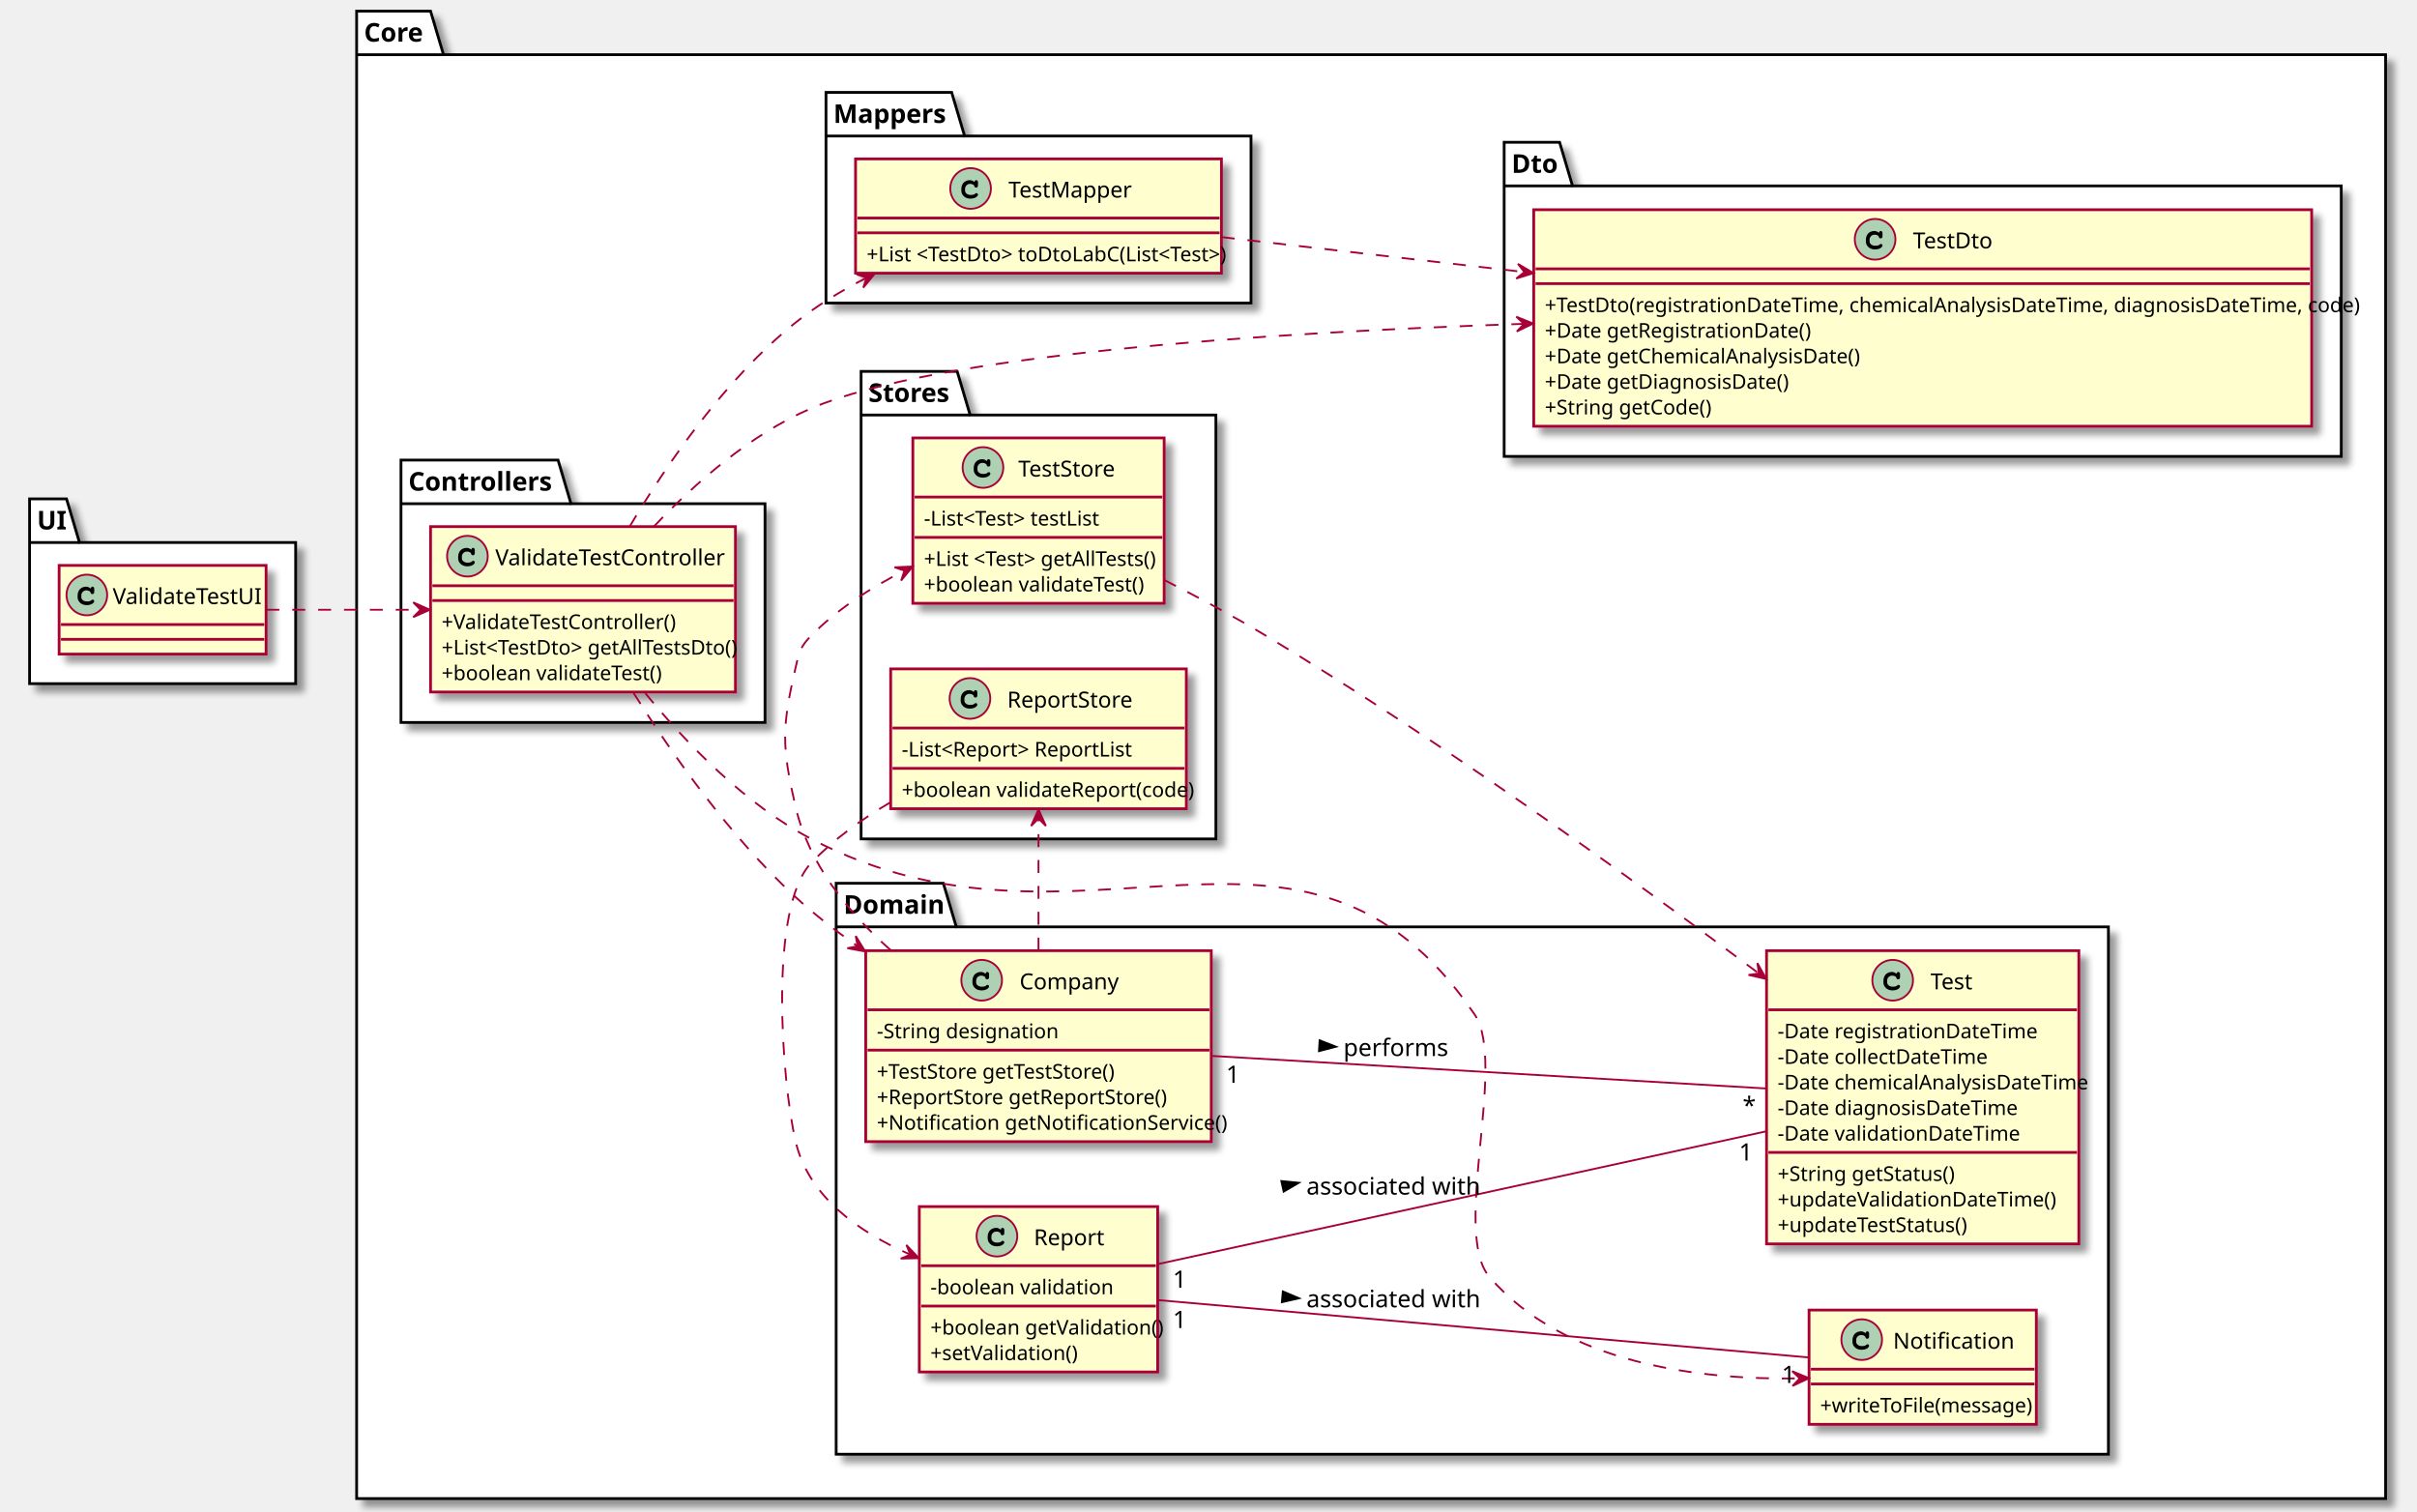
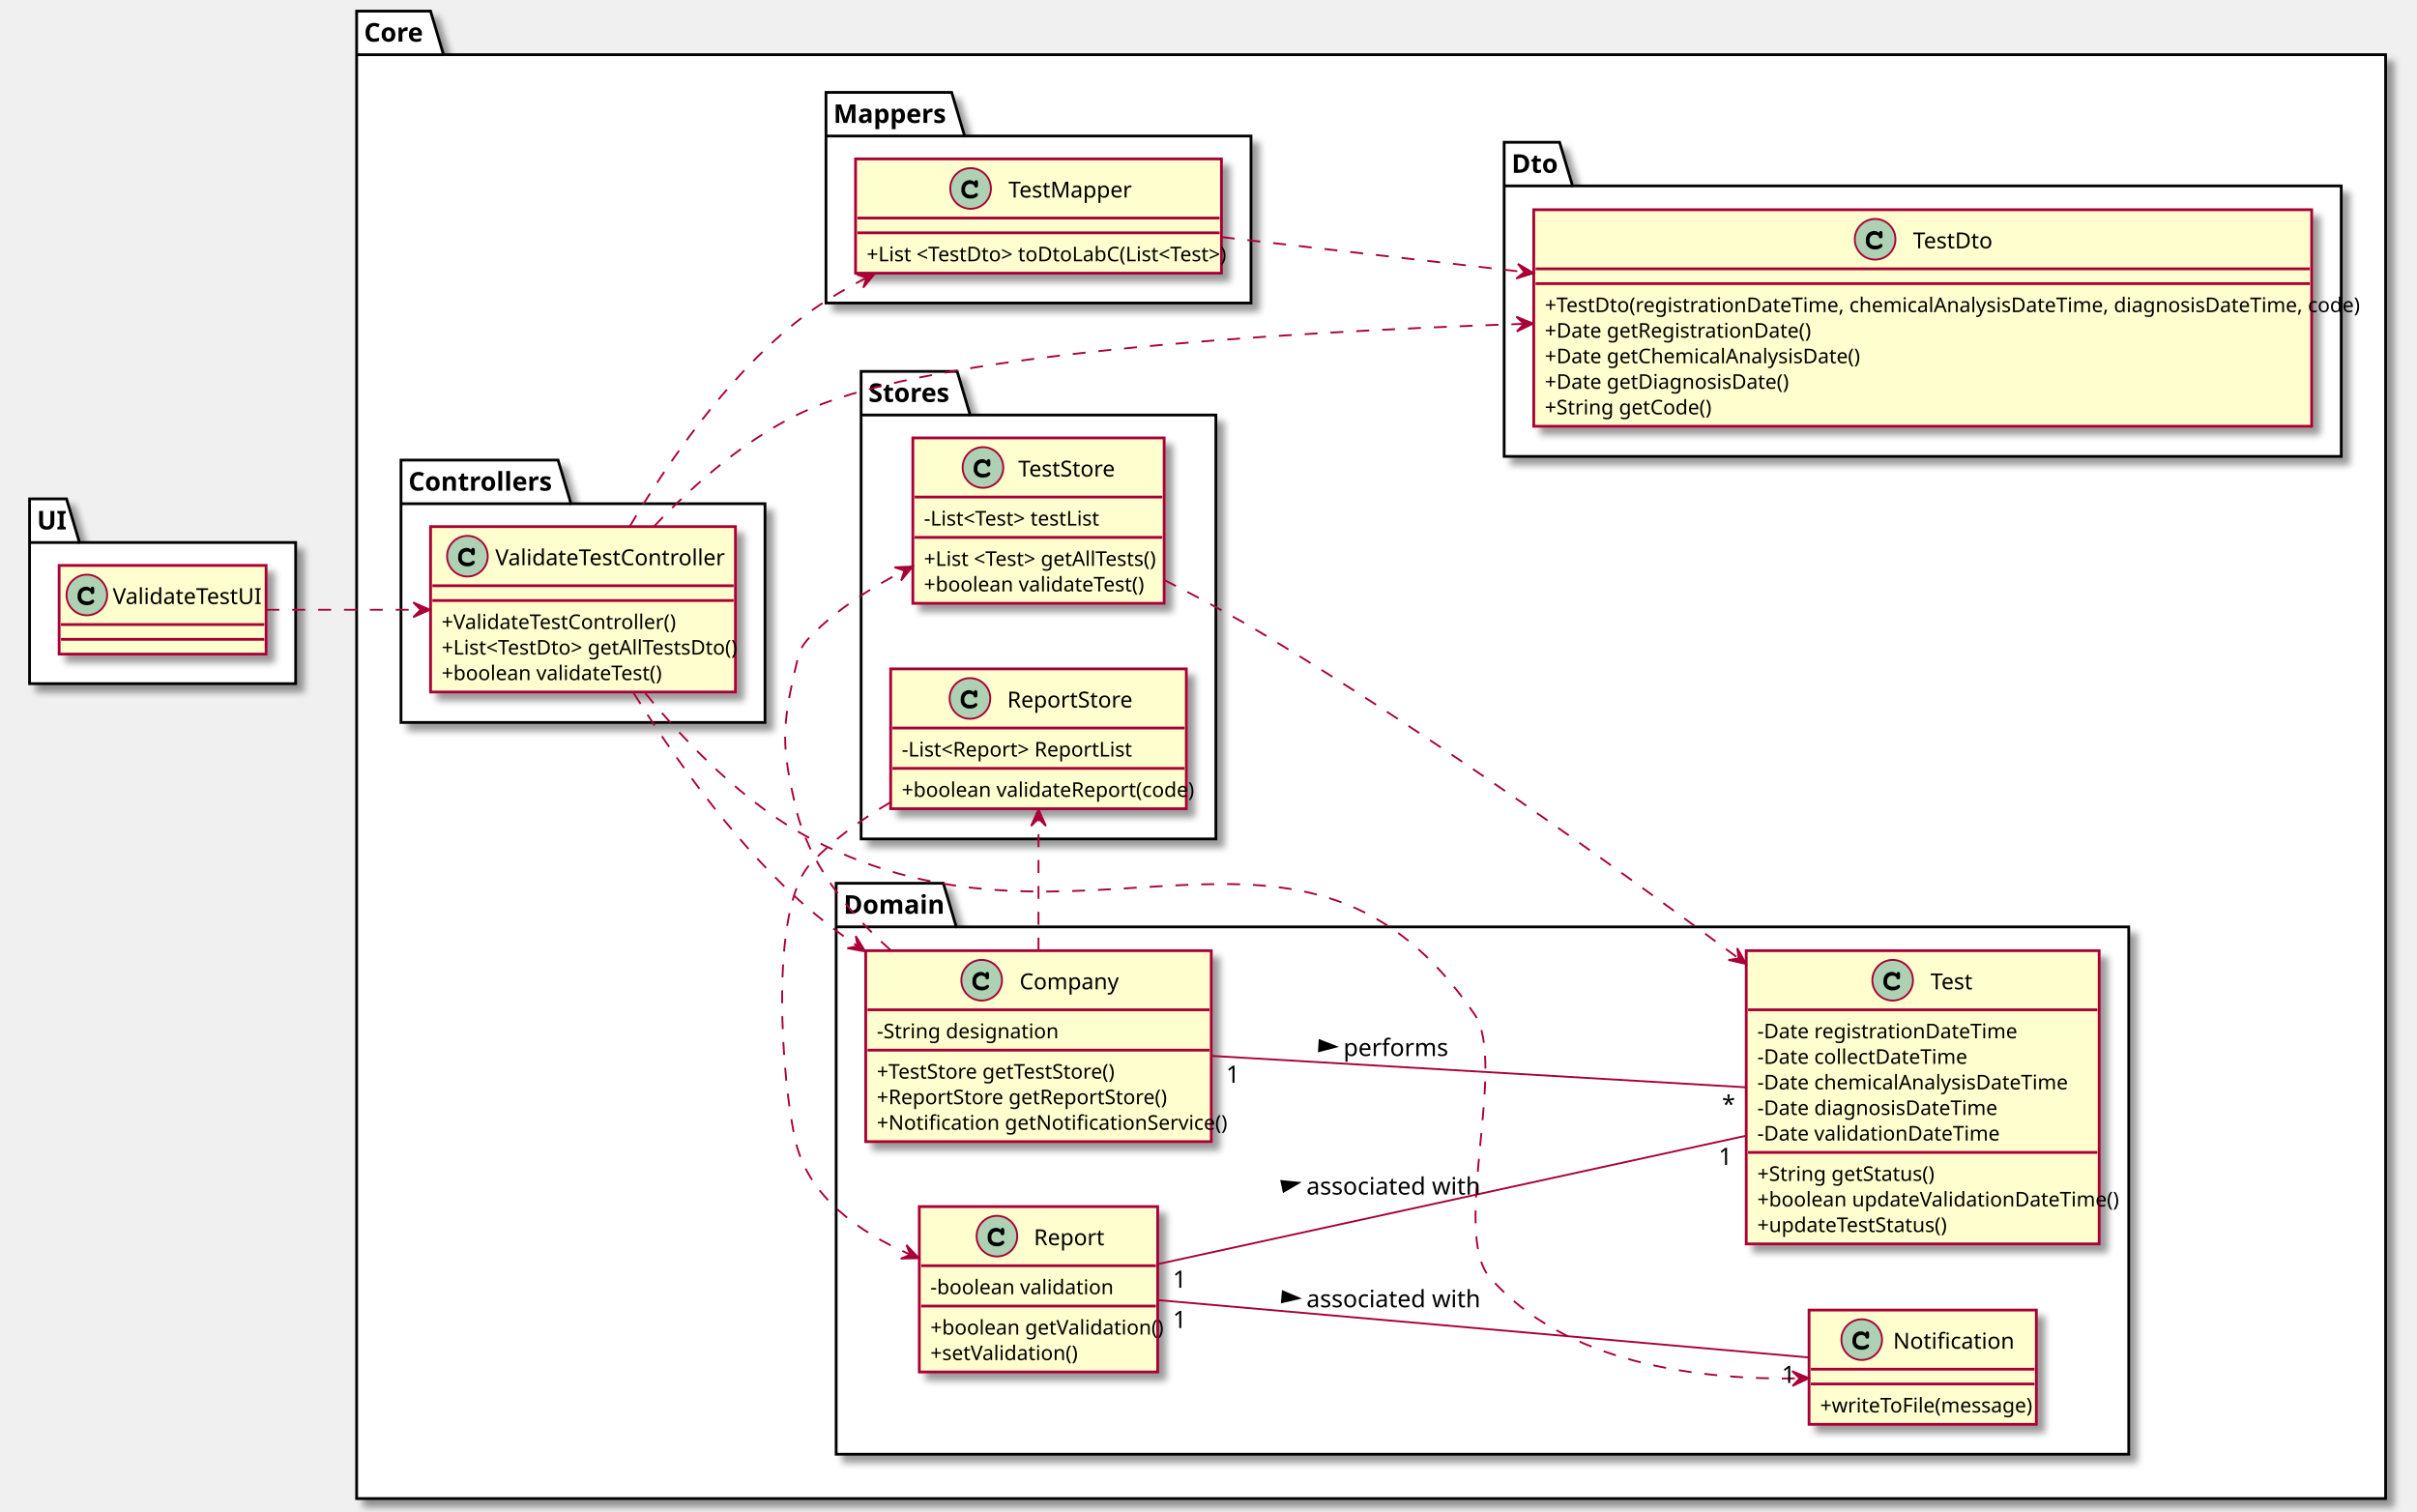
<svg xmlns="http://www.w3.org/2000/svg" contentScriptType="application/ecmascript" contentStyleType="text/css" height="818px" preserveAspectRatio="none" style="width:1308px;height:818px;" version="1.1" viewBox="0 0 1308 818" width="1308px" zoomAndPan="magnify">
  <defs>
-     <filter height="300%" id="fd9jse1d8rj74" width="300%" x="-1" y="-1">
+     <filter height="300%" id="fmu0t7fzvv2mw" width="300%" x="-1" y="-1">
      <feGaussianBlur result="blurOut" stdDeviation="2.0" />
      <feColorMatrix in="blurOut" result="blurOut2" type="matrix" values="0 0 0 0 0 0 0 0 0 0 0 0 0 0 0 0 0 0 .4 0" />
      <feOffset dx="4.0" dy="4.0" in="blurOut2" result="blurOut3" />
      <feBlend in="SourceGraphic" in2="blurOut3" mode="normal" />
    </filter>
  </defs>
  <g>
-     <polygon fill="#FFFFFF" filter="url(#fd9jse1d8rj74)" points="193,6,233,6,240,29.609,1291,29.609,1291,811,193,811,193,6" style="stroke:#000000;stroke-width:1.5;" />
+     <polygon fill="#FFFFFF" filter="url(#fmu0t7fzvv2mw)" points="193,6,233,6,240,29.609,1291,29.609,1291,811,193,811,193,6" style="stroke:#000000;stroke-width:1.5;" />
    <line style="stroke:#000000;stroke-width:1.5;" x1="193" x2="240" y1="29.609" y2="29.609" />
    <text fill="#000000" font-family="sans-serif" font-size="14" font-weight="bold" lengthAdjust="spacing" textLength="34" x="197" y="22.533">Core</text>
-     <polygon fill="#FFFFFF" filter="url(#fd9jse1d8rj74)" points="452.5,478,510.5,478,517.5,501.609,1141,501.609,1141,787,452.5,787,452.5,478" style="stroke:#000000;stroke-width:1.5;" />
+     <polygon fill="#FFFFFF" filter="url(#fmu0t7fzvv2mw)" points="452.5,478,510.5,478,517.5,501.609,1152,501.609,1152,787,452.5,787,452.5,478" style="stroke:#000000;stroke-width:1.5;" />
    <line style="stroke:#000000;stroke-width:1.5;" x1="452.5" x2="517.5" y1="501.609" y2="501.609" />
    <text fill="#000000" font-family="sans-serif" font-size="14" font-weight="bold" lengthAdjust="spacing" textLength="52" x="456.5" y="494.533">Domain</text>
-     <polygon fill="#FFFFFF" filter="url(#fd9jse1d8rj74)" points="466,201,518,201,525,224.609,658,224.609,658,454,466,454,466,201" style="stroke:#000000;stroke-width:1.5;" />
+     <polygon fill="#FFFFFF" filter="url(#fmu0t7fzvv2mw)" points="466,201,518,201,525,224.609,658,224.609,658,454,466,454,466,201" style="stroke:#000000;stroke-width:1.5;" />
    <line style="stroke:#000000;stroke-width:1.5;" x1="466" x2="525" y1="224.609" y2="224.609" />
    <text fill="#000000" font-family="sans-serif" font-size="14" font-weight="bold" lengthAdjust="spacing" textLength="46" x="470" y="217.533">Stores</text>
-     <polygon fill="#FFFFFF" filter="url(#fd9jse1d8rj74)" points="217,249,302,249,309,272.609,414,272.609,414,391,217,391,217,249" style="stroke:#000000;stroke-width:1.5;" />
+     <polygon fill="#FFFFFF" filter="url(#fmu0t7fzvv2mw)" points="217,249,302,249,309,272.609,414,272.609,414,391,217,391,217,249" style="stroke:#000000;stroke-width:1.5;" />
    <line style="stroke:#000000;stroke-width:1.5;" x1="217" x2="309" y1="272.609" y2="272.609" />
    <text fill="#000000" font-family="sans-serif" font-size="14" font-weight="bold" lengthAdjust="spacing" textLength="79" x="221" y="265.533">Controllers</text>
-     <polygon fill="#FFFFFF" filter="url(#fd9jse1d8rj74)" points="447,50,515,50,522,73.609,677,73.609,677,164,447,164,447,50" style="stroke:#000000;stroke-width:1.5;" />
+     <polygon fill="#FFFFFF" filter="url(#fmu0t7fzvv2mw)" points="447,50,515,50,522,73.609,677,73.609,677,164,447,164,447,50" style="stroke:#000000;stroke-width:1.5;" />
    <line style="stroke:#000000;stroke-width:1.5;" x1="447" x2="522" y1="73.609" y2="73.609" />
    <text fill="#000000" font-family="sans-serif" font-size="14" font-weight="bold" lengthAdjust="spacing" textLength="62" x="451" y="66.533">Mappers</text>
-     <polygon fill="#FFFFFF" filter="url(#fd9jse1d8rj74)" points="814,77,844,77,851,100.609,1267,100.609,1267,247,814,247,814,77" style="stroke:#000000;stroke-width:1.5;" />
+     <polygon fill="#FFFFFF" filter="url(#fmu0t7fzvv2mw)" points="814,77,844,77,851,100.609,1267,100.609,1267,247,814,247,814,77" style="stroke:#000000;stroke-width:1.5;" />
    <line style="stroke:#000000;stroke-width:1.5;" x1="814" x2="851" y1="100.609" y2="100.609" />
    <text fill="#000000" font-family="sans-serif" font-size="14" font-weight="bold" lengthAdjust="spacing" textLength="24" x="818" y="93.533">Dto</text>
-     <polygon fill="#FFFFFF" filter="url(#fd9jse1d8rj74)" points="16,270,36,270,43,293.609,160,293.609,160,370,16,370,16,270" style="stroke:#000000;stroke-width:1.5;" />
+     <polygon fill="#FFFFFF" filter="url(#fmu0t7fzvv2mw)" points="16,270,36,270,43,293.609,160,293.609,160,370,16,370,16,270" style="stroke:#000000;stroke-width:1.5;" />
    <line style="stroke:#000000;stroke-width:1.5;" x1="16" x2="43" y1="293.609" y2="293.609" />
    <text fill="#000000" font-family="sans-serif" font-size="14" font-weight="bold" lengthAdjust="spacing" textLength="14" x="20" y="286.533">UI</text>
-     <rect codeLine="7" fill="#FEFECE" filter="url(#fd9jse1d8rj74)" height="103.344" id="C" style="stroke:#A80036;stroke-width:1.5;" width="187" x="468.5" y="514.5" />
+     <rect codeLine="7" fill="#FEFECE" filter="url(#fmu0t7fzvv2mw)" height="103.344" id="C" style="stroke:#A80036;stroke-width:1.5;" width="187" x="468.5" y="514.5" />
    <ellipse cx="531.25" cy="530.5" fill="#ADD1B2" rx="11" ry="11" style="stroke:#A80036;stroke-width:1.0;" />
    <path d="M533.25,527 Q533.453,526.5 533.688,526.25 Q533.922,526 534.188,526 Q534.656,526 534.953,526.281 Q535.25,526.562 535.25,527.219 L535.25,528.781 Q535.25,529.438 534.969,529.719 Q534.688,530 534.25,530 Q533.859,530 533.609,529.828 Q533.359,529.656 533.25,529.203 Q533.203,528.891 533.031,528.719 Q532.719,528.391 532.156,528.203 Q531.594,528 531.031,528 Q530.328,528 529.734,528.281 Q529.156,528.562 528.703,529.188 Q528.25,529.812 528.25,530.672 L528.25,531.594 Q528.25,532.625 529.094,533.312 Q529.938,534 531.438,534 Q532.328,534 532.953,533.797 Q533.312,533.688 533.719,533.328 Q533.984,533.125 534.125,533.062 Q534.266,533 534.438,533 Q534.766,533 535,533.266 Q535.25,533.516 535.25,533.875 Q535.25,534.219 534.906,534.625 Q534.406,535.219 533.609,535.547 Q532.562,536 531.281,536 Q529.781,536 528.578,535.406 Q527.609,534.938 526.922,533.922 Q526.25,532.906 526.25,531.703 L526.25,530.609 Q526.25,529.359 526.844,528.266 Q527.453,527.172 528.5,526.594 Q529.562,526 530.75,526 Q531.469,526 532.094,526.25 Q532.719,526.5 533.25,527 Z " fill="#000000" />
    <text fill="#000000" font-family="sans-serif" font-size="12" lengthAdjust="spacing" textLength="53" x="551.75" y="535.41">Company</text>
    <line style="stroke:#A80036;stroke-width:1.5;" x1="469.5" x2="654.5" y1="546.5" y2="546.5" />
    <text fill="#000000" font-family="sans-serif" font-size="11" lengthAdjust="spacing" textLength="90" x="474.5" y="561.919">-String designation</text>
    <line style="stroke:#A80036;stroke-width:1.5;" x1="469.5" x2="654.5" y1="568.336" y2="568.336" />
    <text fill="#000000" font-family="sans-serif" font-size="11" lengthAdjust="spacing" textLength="126" x="474.5" y="583.755">+TestStore getTestStore()</text>
    <text fill="#000000" font-family="sans-serif" font-size="11" lengthAdjust="spacing" textLength="148" x="474.5" y="597.591">+ReportStore getReportStore()</text>
    <text fill="#000000" font-family="sans-serif" font-size="11" lengthAdjust="spacing" textLength="175" x="474.5" y="611.427">+Notification getNotificationService()</text>
-     <rect codeLine="14" fill="#FEFECE" filter="url(#fd9jse1d8rj74)" height="158.688" id="T" style="stroke:#A80036;stroke-width:1.5;" width="169" x="956" y="514.5" />
+     <rect codeLine="14" fill="#FEFECE" filter="url(#fmu0t7fzvv2mw)" height="158.688" id="T" style="stroke:#A80036;stroke-width:1.5;" width="191" x="945" y="514.5" />
    <ellipse cx="1024.25" cy="530.5" fill="#ADD1B2" rx="11" ry="11" style="stroke:#A80036;stroke-width:1.0;" />
    <path d="M1026.25,527 Q1026.453,526.5 1026.688,526.25 Q1026.922,526 1027.188,526 Q1027.656,526 1027.953,526.281 Q1028.25,526.562 1028.25,527.219 L1028.25,528.781 Q1028.25,529.438 1027.969,529.719 Q1027.688,530 1027.25,530 Q1026.859,530 1026.609,529.828 Q1026.359,529.656 1026.25,529.203 Q1026.203,528.891 1026.031,528.719 Q1025.719,528.391 1025.156,528.203 Q1024.594,528 1024.031,528 Q1023.328,528 1022.734,528.281 Q1022.156,528.562 1021.703,529.188 Q1021.25,529.812 1021.25,530.672 L1021.25,531.594 Q1021.25,532.625 1022.094,533.312 Q1022.938,534 1024.438,534 Q1025.328,534 1025.953,533.797 Q1026.312,533.688 1026.719,533.328 Q1026.984,533.125 1027.125,533.062 Q1027.266,533 1027.438,533 Q1027.766,533 1028,533.266 Q1028.25,533.516 1028.25,533.875 Q1028.25,534.219 1027.906,534.625 Q1027.406,535.219 1026.609,535.547 Q1025.562,536 1024.281,536 Q1022.781,536 1021.578,535.406 Q1020.609,534.938 1019.922,533.922 Q1019.25,532.906 1019.25,531.703 L1019.25,530.609 Q1019.25,529.359 1019.844,528.266 Q1020.453,527.172 1021.5,526.594 Q1022.562,526 1023.75,526 Q1024.469,526 1025.094,526.25 Q1025.719,526.5 1026.25,527 Z " fill="#000000" />
    <text fill="#000000" font-family="sans-serif" font-size="12" lengthAdjust="spacing" textLength="24" x="1044.75" y="535.41">Test</text>
-     <line style="stroke:#A80036;stroke-width:1.5;" x1="957" x2="1124" y1="546.5" y2="546.5" />
-     <text fill="#000000" font-family="sans-serif" font-size="11" lengthAdjust="spacing" textLength="127" x="962" y="561.919">-Date registrationDateTime</text>
-     <text fill="#000000" font-family="sans-serif" font-size="11" lengthAdjust="spacing" textLength="104" x="962" y="575.755">-Date collectDateTime</text>
-     <text fill="#000000" font-family="sans-serif" font-size="11" lengthAdjust="spacing" textLength="157" x="962" y="589.591">-Date chemicalAnalysisDateTime</text>
-     <text fill="#000000" font-family="sans-serif" font-size="11" lengthAdjust="spacing" textLength="119" x="962" y="603.427">-Date diagnosisDateTime</text>
-     <text fill="#000000" font-family="sans-serif" font-size="11" lengthAdjust="spacing" textLength="118" x="962" y="617.263">-Date validationDateTime</text>
-     <line style="stroke:#A80036;stroke-width:1.5;" x1="957" x2="1124" y1="623.68" y2="623.68" />
-     <text fill="#000000" font-family="sans-serif" font-size="11" lengthAdjust="spacing" textLength="91" x="962" y="639.099">+String getStatus()</text>
-     <text fill="#000000" font-family="sans-serif" font-size="11" lengthAdjust="spacing" textLength="138" x="962" y="652.935">+updateValidationDateTime()</text>
-     <text fill="#000000" font-family="sans-serif" font-size="11" lengthAdjust="spacing" textLength="99" x="962" y="666.77">+updateTestStatus()</text>
-     <rect codeLine="25" fill="#FEFECE" filter="url(#fd9jse1d8rj74)" height="89.508" id="R" style="stroke:#A80036;stroke-width:1.5;" width="129" x="497.5" y="653" />
+     <line style="stroke:#A80036;stroke-width:1.5;" x1="946" x2="1135" y1="546.5" y2="546.5" />
+     <text fill="#000000" font-family="sans-serif" font-size="11" lengthAdjust="spacing" textLength="127" x="951" y="561.919">-Date registrationDateTime</text>
+     <text fill="#000000" font-family="sans-serif" font-size="11" lengthAdjust="spacing" textLength="104" x="951" y="575.755">-Date collectDateTime</text>
+     <text fill="#000000" font-family="sans-serif" font-size="11" lengthAdjust="spacing" textLength="157" x="951" y="589.591">-Date chemicalAnalysisDateTime</text>
+     <text fill="#000000" font-family="sans-serif" font-size="11" lengthAdjust="spacing" textLength="119" x="951" y="603.427">-Date diagnosisDateTime</text>
+     <text fill="#000000" font-family="sans-serif" font-size="11" lengthAdjust="spacing" textLength="118" x="951" y="617.263">-Date validationDateTime</text>
+     <line style="stroke:#A80036;stroke-width:1.5;" x1="946" x2="1135" y1="623.68" y2="623.68" />
+     <text fill="#000000" font-family="sans-serif" font-size="11" lengthAdjust="spacing" textLength="91" x="951" y="639.099">+String getStatus()</text>
+     <text fill="#000000" font-family="sans-serif" font-size="11" lengthAdjust="spacing" textLength="179" x="951" y="652.935">+boolean updateValidationDateTime()</text>
+     <text fill="#000000" font-family="sans-serif" font-size="11" lengthAdjust="spacing" textLength="99" x="951" y="666.77">+updateTestStatus()</text>
+     <rect codeLine="25" fill="#FEFECE" filter="url(#fmu0t7fzvv2mw)" height="89.508" id="R" style="stroke:#A80036;stroke-width:1.5;" width="129" x="497.5" y="653" />
    <ellipse cx="539.5" cy="669" fill="#ADD1B2" rx="11" ry="11" style="stroke:#A80036;stroke-width:1.0;" />
    <path d="M541.5,665.5 Q541.703,665 541.938,664.75 Q542.172,664.5 542.438,664.5 Q542.906,664.5 543.203,664.781 Q543.5,665.062 543.5,665.719 L543.5,667.281 Q543.5,667.938 543.219,668.219 Q542.938,668.5 542.5,668.5 Q542.109,668.5 541.859,668.328 Q541.609,668.156 541.5,667.703 Q541.453,667.391 541.281,667.219 Q540.969,666.891 540.406,666.703 Q539.844,666.5 539.281,666.5 Q538.578,666.5 537.984,666.781 Q537.406,667.062 536.953,667.688 Q536.5,668.312 536.5,669.172 L536.5,670.094 Q536.5,671.125 537.344,671.812 Q538.188,672.5 539.688,672.5 Q540.578,672.5 541.203,672.297 Q541.562,672.188 541.969,671.828 Q542.234,671.625 542.375,671.562 Q542.516,671.5 542.688,671.5 Q543.016,671.5 543.25,671.766 Q543.5,672.016 543.5,672.375 Q543.5,672.719 543.156,673.125 Q542.656,673.719 541.859,674.047 Q540.812,674.5 539.531,674.5 Q538.031,674.5 536.828,673.906 Q535.859,673.438 535.172,672.422 Q534.5,671.406 534.5,670.203 L534.5,669.109 Q534.5,667.859 535.094,666.766 Q535.703,665.672 536.75,665.094 Q537.812,664.5 539,664.5 Q539.719,664.5 540.344,664.75 Q540.969,665 541.5,665.5 Z " fill="#000000" />
    <text fill="#000000" font-family="sans-serif" font-size="12" lengthAdjust="spacing" textLength="37" x="559.5" y="673.91">Report</text>
    <line style="stroke:#A80036;stroke-width:1.5;" x1="498.5" x2="625.5" y1="685" y2="685" />
    <text fill="#000000" font-family="sans-serif" font-size="11" lengthAdjust="spacing" textLength="90" x="503.5" y="700.419">-boolean validation</text>
    <line style="stroke:#A80036;stroke-width:1.5;" x1="498.5" x2="625.5" y1="706.836" y2="706.836" />
    <text fill="#000000" font-family="sans-serif" font-size="11" lengthAdjust="spacing" textLength="117" x="503.5" y="722.255">+boolean getValidation()</text>
    <text fill="#000000" font-family="sans-serif" font-size="11" lengthAdjust="spacing" textLength="76" x="503.5" y="736.091">+setValidation()</text>
-     <rect codeLine="31" fill="#FEFECE" filter="url(#fd9jse1d8rj74)" height="61.836" id="N" style="stroke:#A80036;stroke-width:1.5;" width="123" x="979" y="709" />
+     <rect codeLine="31" fill="#FEFECE" filter="url(#fmu0t7fzvv2mw)" height="61.836" id="N" style="stroke:#A80036;stroke-width:1.5;" width="123" x="979" y="709" />
    <ellipse cx="1007.5" cy="725" fill="#ADD1B2" rx="11" ry="11" style="stroke:#A80036;stroke-width:1.0;" />
    <path d="M1009.5,721.5 Q1009.703,721 1009.938,720.75 Q1010.172,720.5 1010.438,720.5 Q1010.906,720.5 1011.203,720.781 Q1011.5,721.062 1011.5,721.719 L1011.5,723.281 Q1011.5,723.938 1011.219,724.219 Q1010.938,724.5 1010.5,724.5 Q1010.109,724.5 1009.859,724.328 Q1009.609,724.156 1009.5,723.703 Q1009.453,723.391 1009.281,723.219 Q1008.969,722.891 1008.406,722.703 Q1007.844,722.5 1007.281,722.5 Q1006.578,722.5 1005.984,722.781 Q1005.406,723.062 1004.953,723.688 Q1004.5,724.312 1004.5,725.172 L1004.5,726.094 Q1004.5,727.125 1005.344,727.812 Q1006.188,728.5 1007.688,728.5 Q1008.578,728.5 1009.203,728.297 Q1009.562,728.188 1009.969,727.828 Q1010.234,727.625 1010.375,727.562 Q1010.516,727.5 1010.688,727.5 Q1011.016,727.5 1011.25,727.766 Q1011.5,728.016 1011.5,728.375 Q1011.5,728.719 1011.156,729.125 Q1010.656,729.719 1009.859,730.047 Q1008.812,730.5 1007.531,730.5 Q1006.031,730.5 1004.828,729.906 Q1003.859,729.438 1003.172,728.422 Q1002.5,727.406 1002.5,726.203 L1002.5,725.109 Q1002.5,723.859 1003.094,722.766 Q1003.703,721.672 1004.75,721.094 Q1005.812,720.5 1007,720.5 Q1007.719,720.5 1008.344,720.75 Q1008.969,721 1009.5,721.5 Z " fill="#000000" />
    <text fill="#000000" font-family="sans-serif" font-size="12" lengthAdjust="spacing" textLength="61" x="1024.5" y="729.91">Notification</text>
    <line style="stroke:#A80036;stroke-width:1.5;" x1="980" x2="1101" y1="741" y2="741" />
    <line style="stroke:#A80036;stroke-width:1.5;" x1="980" x2="1101" y1="749" y2="749" />
    <text fill="#000000" font-family="sans-serif" font-size="11" lengthAdjust="spacing" textLength="111" x="985" y="764.419">+writeToFile(message)</text>
-     <rect codeLine="38" fill="#FEFECE" filter="url(#fd9jse1d8rj74)" height="89.508" id="TS" style="stroke:#A80036;stroke-width:1.5;" width="136" x="494" y="237" />
+     <rect codeLine="38" fill="#FEFECE" filter="url(#fmu0t7fzvv2mw)" height="89.508" id="TS" style="stroke:#A80036;stroke-width:1.5;" width="136" x="494" y="237" />
    <ellipse cx="531.95" cy="253" fill="#ADD1B2" rx="11" ry="11" style="stroke:#A80036;stroke-width:1.0;" />
    <path d="M533.95,249.5 Q534.153,249 534.388,248.75 Q534.622,248.5 534.888,248.5 Q535.356,248.5 535.653,248.781 Q535.95,249.062 535.95,249.719 L535.95,251.281 Q535.95,251.938 535.669,252.219 Q535.388,252.5 534.95,252.5 Q534.559,252.5 534.309,252.328 Q534.059,252.156 533.95,251.703 Q533.903,251.391 533.731,251.219 Q533.419,250.891 532.856,250.703 Q532.294,250.5 531.731,250.5 Q531.028,250.5 530.434,250.781 Q529.856,251.062 529.403,251.688 Q528.95,252.312 528.95,253.172 L528.95,254.094 Q528.95,255.125 529.794,255.812 Q530.638,256.5 532.138,256.5 Q533.028,256.5 533.653,256.297 Q534.013,256.188 534.419,255.828 Q534.684,255.625 534.825,255.562 Q534.966,255.5 535.138,255.5 Q535.466,255.5 535.7,255.766 Q535.95,256.016 535.95,256.375 Q535.95,256.719 535.606,257.125 Q535.106,257.719 534.309,258.047 Q533.263,258.5 531.981,258.5 Q530.481,258.5 529.278,257.906 Q528.309,257.438 527.622,256.422 Q526.95,255.406 526.95,254.203 L526.95,253.109 Q526.95,251.859 527.544,250.766 Q528.153,249.672 529.2,249.094 Q530.263,248.5 531.45,248.5 Q532.169,248.5 532.794,248.75 Q533.419,249 533.95,249.5 Z " fill="#000000" />
    <text fill="#000000" font-family="sans-serif" font-size="12" lengthAdjust="spacing" textLength="53" x="551.05" y="257.91">TestStore</text>
    <line style="stroke:#A80036;stroke-width:1.5;" x1="495" x2="629" y1="269" y2="269" />
    <text fill="#000000" font-family="sans-serif" font-size="11" lengthAdjust="spacing" textLength="92" x="500" y="284.419">-List&lt;Test&gt; testList</text>
    <line style="stroke:#A80036;stroke-width:1.5;" x1="495" x2="629" y1="290.836" y2="290.836" />
    <text fill="#000000" font-family="sans-serif" font-size="11" lengthAdjust="spacing" textLength="124" x="500" y="306.255">+List &lt;Test&gt; getAllTests()</text>
    <text fill="#000000" font-family="sans-serif" font-size="11" lengthAdjust="spacing" textLength="113" x="500" y="320.091">+boolean validateTest()</text>
-     <rect codeLine="44" fill="#FEFECE" filter="url(#fd9jse1d8rj74)" height="75.672" id="RS" style="stroke:#A80036;stroke-width:1.5;" width="160" x="482" y="362" />
+     <rect codeLine="44" fill="#FEFECE" filter="url(#fmu0t7fzvv2mw)" height="75.672" id="RS" style="stroke:#A80036;stroke-width:1.5;" width="160" x="482" y="362" />
    <ellipse cx="524.9" cy="378" fill="#ADD1B2" rx="11" ry="11" style="stroke:#A80036;stroke-width:1.0;" />
    <path d="M526.9,374.5 Q527.103,374 527.337,373.75 Q527.572,373.5 527.837,373.5 Q528.306,373.5 528.603,373.781 Q528.9,374.062 528.9,374.719 L528.9,376.281 Q528.9,376.938 528.619,377.219 Q528.337,377.5 527.9,377.5 Q527.509,377.5 527.259,377.328 Q527.009,377.156 526.9,376.703 Q526.853,376.391 526.681,376.219 Q526.369,375.891 525.806,375.703 Q525.244,375.5 524.681,375.5 Q523.978,375.5 523.384,375.781 Q522.806,376.062 522.353,376.688 Q521.9,377.312 521.9,378.172 L521.9,379.094 Q521.9,380.125 522.744,380.812 Q523.587,381.5 525.087,381.5 Q525.978,381.5 526.603,381.297 Q526.962,381.188 527.369,380.828 Q527.634,380.625 527.775,380.562 Q527.916,380.5 528.087,380.5 Q528.416,380.5 528.65,380.766 Q528.9,381.016 528.9,381.375 Q528.9,381.719 528.556,382.125 Q528.056,382.719 527.259,383.047 Q526.212,383.5 524.931,383.5 Q523.431,383.5 522.228,382.906 Q521.259,382.438 520.572,381.422 Q519.9,380.406 519.9,379.203 L519.9,378.109 Q519.9,376.859 520.494,375.766 Q521.103,374.672 522.15,374.094 Q523.212,373.5 524.4,373.5 Q525.119,373.5 525.744,373.75 Q526.369,374 526.9,374.5 Z " fill="#000000" />
    <text fill="#000000" font-family="sans-serif" font-size="12" lengthAdjust="spacing" textLength="66" x="545.1" y="382.91">ReportStore</text>
    <line style="stroke:#A80036;stroke-width:1.5;" x1="483" x2="641" y1="394" y2="394" />
    <text fill="#000000" font-family="sans-serif" font-size="11" lengthAdjust="spacing" textLength="117" x="488" y="409.419">-List&lt;Report&gt; ReportList</text>
    <line style="stroke:#A80036;stroke-width:1.5;" x1="483" x2="641" y1="415.836" y2="415.836" />
    <text fill="#000000" font-family="sans-serif" font-size="11" lengthAdjust="spacing" textLength="148" x="488" y="431.255">+boolean validateReport(code)</text>
-     <rect codeLine="53" fill="#FEFECE" filter="url(#fd9jse1d8rj74)" height="89.508" id="VTC" style="stroke:#A80036;stroke-width:1.5;" width="165" x="233" y="285" />
+     <rect codeLine="53" fill="#FEFECE" filter="url(#fmu0t7fzvv2mw)" height="89.508" id="VTC" style="stroke:#A80036;stroke-width:1.5;" width="165" x="233" y="285" />
    <ellipse cx="252.95" cy="301" fill="#ADD1B2" rx="11" ry="11" style="stroke:#A80036;stroke-width:1.0;" />
    <path d="M254.95,297.5 Q255.153,297 255.387,296.75 Q255.622,296.5 255.887,296.5 Q256.356,296.5 256.653,296.781 Q256.95,297.062 256.95,297.719 L256.95,299.281 Q256.95,299.938 256.669,300.219 Q256.387,300.5 255.95,300.5 Q255.559,300.5 255.309,300.328 Q255.059,300.156 254.95,299.703 Q254.903,299.391 254.731,299.219 Q254.419,298.891 253.856,298.703 Q253.294,298.5 252.731,298.5 Q252.028,298.5 251.434,298.781 Q250.856,299.062 250.403,299.688 Q249.95,300.312 249.95,301.172 L249.95,302.094 Q249.95,303.125 250.794,303.812 Q251.637,304.5 253.137,304.5 Q254.028,304.5 254.653,304.297 Q255.012,304.188 255.419,303.828 Q255.684,303.625 255.825,303.562 Q255.966,303.5 256.137,303.5 Q256.466,303.5 256.7,303.766 Q256.95,304.016 256.95,304.375 Q256.95,304.719 256.606,305.125 Q256.106,305.719 255.309,306.047 Q254.262,306.5 252.981,306.5 Q251.481,306.5 250.278,305.906 Q249.309,305.438 248.622,304.422 Q247.95,303.406 247.95,302.203 L247.95,301.109 Q247.95,299.859 248.544,298.766 Q249.153,297.672 250.2,297.094 Q251.262,296.5 252.45,296.5 Q253.169,296.5 253.794,296.75 Q254.419,297 254.95,297.5 Z " fill="#000000" />
    <text fill="#000000" font-family="sans-serif" font-size="12" lengthAdjust="spacing" textLength="122" x="268.05" y="305.91">ValidateTestController</text>
    <line style="stroke:#A80036;stroke-width:1.5;" x1="234" x2="397" y1="317" y2="317" />
    <line style="stroke:#A80036;stroke-width:1.5;" x1="234" x2="397" y1="325" y2="325" />
    <text fill="#000000" font-family="sans-serif" font-size="11" lengthAdjust="spacing" textLength="120" x="239" y="340.419">+ValidateTestController()</text>
    <text fill="#000000" font-family="sans-serif" font-size="11" lengthAdjust="spacing" textLength="153" x="239" y="354.255">+List&lt;TestDto&gt; getAllTestsDto()</text>
    <text fill="#000000" font-family="sans-serif" font-size="11" lengthAdjust="spacing" textLength="113" x="239" y="368.091">+boolean validateTest()</text>
-     <rect codeLine="66" fill="#FEFECE" filter="url(#fd9jse1d8rj74)" height="61.836" id="tM" style="stroke:#A80036;stroke-width:1.5;" width="198" x="463" y="86" />
+     <rect codeLine="66" fill="#FEFECE" filter="url(#fmu0t7fzvv2mw)" height="61.836" id="tM" style="stroke:#A80036;stroke-width:1.5;" width="198" x="463" y="86" />
    <ellipse cx="525.25" cy="102" fill="#ADD1B2" rx="11" ry="11" style="stroke:#A80036;stroke-width:1.0;" />
    <path d="M527.25,98.5 Q527.453,98 527.688,97.75 Q527.922,97.5 528.188,97.5 Q528.656,97.5 528.953,97.781 Q529.25,98.062 529.25,98.719 L529.25,100.281 Q529.25,100.938 528.969,101.219 Q528.688,101.5 528.25,101.5 Q527.859,101.5 527.609,101.328 Q527.359,101.156 527.25,100.703 Q527.203,100.391 527.031,100.219 Q526.719,99.891 526.156,99.703 Q525.594,99.5 525.031,99.5 Q524.328,99.5 523.734,99.781 Q523.156,100.062 522.703,100.688 Q522.25,101.312 522.25,102.172 L522.25,103.094 Q522.25,104.125 523.094,104.812 Q523.938,105.5 525.438,105.5 Q526.328,105.5 526.953,105.297 Q527.312,105.188 527.719,104.828 Q527.984,104.625 528.125,104.562 Q528.266,104.5 528.438,104.5 Q528.766,104.5 529,104.766 Q529.25,105.016 529.25,105.375 Q529.25,105.719 528.906,106.125 Q528.406,106.719 527.609,107.047 Q526.562,107.5 525.281,107.5 Q523.781,107.5 522.578,106.906 Q521.609,106.438 520.922,105.422 Q520.25,104.406 520.25,103.203 L520.25,102.109 Q520.25,100.859 520.844,99.766 Q521.453,98.672 522.5,98.094 Q523.562,97.5 524.75,97.5 Q525.469,97.5 526.094,97.75 Q526.719,98 527.25,98.5 Z " fill="#000000" />
    <text fill="#000000" font-family="sans-serif" font-size="12" lengthAdjust="spacing" textLength="65" x="545.75" y="106.91">TestMapper</text>
    <line style="stroke:#A80036;stroke-width:1.5;" x1="464" x2="660" y1="118" y2="118" />
    <line style="stroke:#A80036;stroke-width:1.5;" x1="464" x2="660" y1="126" y2="126" />
    <text fill="#000000" font-family="sans-serif" font-size="11" lengthAdjust="spacing" textLength="186" x="469" y="141.419">+List &lt;TestDto&gt; toDtoLabC(List&lt;Test&gt;)</text>
-     <rect codeLine="74" fill="#FEFECE" filter="url(#fd9jse1d8rj74)" height="117.18" id="tDto" style="stroke:#A80036;stroke-width:1.5;" width="421" x="830" y="113.5" />
+     <rect codeLine="74" fill="#FEFECE" filter="url(#fmu0t7fzvv2mw)" height="117.18" id="tDto" style="stroke:#A80036;stroke-width:1.5;" width="421" x="830" y="113.5" />
    <ellipse cx="1014.75" cy="129.5" fill="#ADD1B2" rx="11" ry="11" style="stroke:#A80036;stroke-width:1.0;" />
    <path d="M1016.75,126 Q1016.953,125.5 1017.188,125.25 Q1017.422,125 1017.688,125 Q1018.156,125 1018.453,125.281 Q1018.75,125.562 1018.75,126.219 L1018.75,127.781 Q1018.75,128.438 1018.469,128.719 Q1018.188,129 1017.75,129 Q1017.359,129 1017.109,128.828 Q1016.859,128.656 1016.75,128.203 Q1016.703,127.891 1016.531,127.719 Q1016.219,127.391 1015.656,127.203 Q1015.094,127 1014.531,127 Q1013.828,127 1013.234,127.281 Q1012.656,127.562 1012.203,128.188 Q1011.75,128.812 1011.75,129.672 L1011.75,130.594 Q1011.75,131.625 1012.594,132.312 Q1013.438,133 1014.938,133 Q1015.828,133 1016.453,132.797 Q1016.812,132.688 1017.219,132.328 Q1017.484,132.125 1017.625,132.062 Q1017.766,132 1017.938,132 Q1018.266,132 1018.5,132.266 Q1018.75,132.516 1018.75,132.875 Q1018.75,133.219 1018.406,133.625 Q1017.906,134.219 1017.109,134.547 Q1016.062,135 1014.781,135 Q1013.281,135 1012.078,134.406 Q1011.109,133.938 1010.422,132.922 Q1009.75,131.906 1009.75,130.703 L1009.75,129.609 Q1009.75,128.359 1010.344,127.266 Q1010.953,126.172 1012,125.594 Q1013.062,125 1014.25,125 Q1014.969,125 1015.594,125.25 Q1016.219,125.5 1016.75,126 Z " fill="#000000" />
    <text fill="#000000" font-family="sans-serif" font-size="12" lengthAdjust="spacing" textLength="43" x="1035.25" y="134.41">TestDto</text>
    <line style="stroke:#A80036;stroke-width:1.5;" x1="831" x2="1250" y1="145.5" y2="145.5" />
    <line style="stroke:#A80036;stroke-width:1.5;" x1="831" x2="1250" y1="153.5" y2="153.5" />
    <text fill="#000000" font-family="sans-serif" font-size="11" lengthAdjust="spacing" textLength="409" x="836" y="168.919">+TestDto(registrationDateTime, chemicalAnalysisDateTime, diagnosisDateTime, code)</text>
    <text fill="#000000" font-family="sans-serif" font-size="11" lengthAdjust="spacing" textLength="133" x="836" y="182.755">+Date getRegistrationDate()</text>
    <text fill="#000000" font-family="sans-serif" font-size="11" lengthAdjust="spacing" textLength="161" x="836" y="196.591">+Date getChemicalAnalysisDate()</text>
    <text fill="#000000" font-family="sans-serif" font-size="11" lengthAdjust="spacing" textLength="123" x="836" y="210.427">+Date getDiagnosisDate()</text>
    <text fill="#000000" font-family="sans-serif" font-size="11" lengthAdjust="spacing" textLength="85" x="836" y="224.263">+String getCode()</text>
-     <rect codeLine="88" fill="#FEFECE" filter="url(#fd9jse1d8rj74)" height="48" id="VTUI" style="stroke:#A80036;stroke-width:1.5;" width="112" x="32" y="306" />
+     <rect codeLine="88" fill="#FEFECE" filter="url(#fmu0t7fzvv2mw)" height="48" id="VTUI" style="stroke:#A80036;stroke-width:1.5;" width="112" x="32" y="306" />
    <ellipse cx="47" cy="322" fill="#ADD1B2" rx="11" ry="11" style="stroke:#A80036;stroke-width:1.0;" />
    <path d="M49,318.5 Q49.203,318 49.438,317.75 Q49.672,317.5 49.938,317.5 Q50.406,317.5 50.703,317.781 Q51,318.062 51,318.719 L51,320.281 Q51,320.938 50.719,321.219 Q50.438,321.5 50,321.5 Q49.609,321.5 49.359,321.328 Q49.109,321.156 49,320.703 Q48.953,320.391 48.781,320.219 Q48.469,319.891 47.906,319.703 Q47.344,319.5 46.781,319.5 Q46.078,319.5 45.484,319.781 Q44.906,320.062 44.453,320.688 Q44,321.312 44,322.172 L44,323.094 Q44,324.125 44.844,324.812 Q45.688,325.5 47.188,325.5 Q48.078,325.5 48.703,325.297 Q49.062,325.188 49.469,324.828 Q49.734,324.625 49.875,324.562 Q50.016,324.5 50.188,324.5 Q50.516,324.5 50.75,324.766 Q51,325.016 51,325.375 Q51,325.719 50.656,326.125 Q50.156,326.719 49.359,327.047 Q48.312,327.5 47.031,327.5 Q45.531,327.5 44.328,326.906 Q43.359,326.438 42.672,325.422 Q42,324.406 42,323.203 L42,322.109 Q42,320.859 42.594,319.766 Q43.203,318.672 44.25,318.094 Q45.312,317.5 46.5,317.5 Q47.219,317.5 47.844,317.75 Q48.469,318 49,318.5 Z " fill="#000000" />
    <text fill="#000000" font-family="sans-serif" font-size="12" lengthAdjust="spacing" textLength="80" x="61" y="326.91">ValidateTestUI</text>
    <line style="stroke:#A80036;stroke-width:1.5;" x1="33" x2="143" y1="338" y2="338" />
    <line style="stroke:#A80036;stroke-width:1.5;" x1="33" x2="143" y1="346" y2="346" />
    <path codeLine="91" d="M144.16,330 C169.2,330 199.43,330 227.42,330 " fill="none" id="VTUI-to-VTC" style="stroke:#A80036;stroke-width:1.0;stroke-dasharray:7.0,7.0;" />
    <polygon fill="#A80036" points="232.62,330,223.62,326,227.62,330,223.62,334,232.62,330" style="stroke:#A80036;stroke-width:1.0;" />
    <path codeLine="93" d="M481.96,514.19 C458.67,493.52 437.57,467.26 430.5,436.5 C423.03,404.01 423.03,393.99 430.5,361.5 C432.44,353.07 432.93,350.16 439,344 C453.16,329.63 471.34,318 489.36,308.86 " fill="none" id="C-to-TS" style="stroke:#A80036;stroke-width:1.0;stroke-dasharray:7.0,7.0;" />
    <polygon fill="#A80036" points="493.93,306.59,484.091,307.025,489.455,308.82,487.659,314.185,493.93,306.59" style="stroke:#A80036;stroke-width:1.0;" />
    <path codeLine="94" d="M562,514.45 C562,490.66 562,466.87 562,443.08 " fill="none" id="C-to-RS" style="stroke:#A80036;stroke-width:1.0;stroke-dasharray:7.0,7.0;" />
    <polygon fill="#A80036" points="562,438,558,447,562,443,566,447,562,438" style="stroke:#A80036;stroke-width:1.0;" />
    <path codeLine="95" d="M342.85,375.01 C363.67,408.05 394.98,452.62 430,485 C440.32,494.54 451.92,503.57 463.84,511.91 " fill="none" id="VTC-to-C" style="stroke:#A80036;stroke-width:1.0;stroke-dasharray:7.0,7.0;" />
    <polygon fill="#A80036" points="468.25,514.95,463.1,506.555,464.13,512.117,458.567,513.147,468.25,514.95" style="stroke:#A80036;stroke-width:1.0;" />
    <path codeLine="96" d="M340.76,284.95 C360.92,251.02 392.33,205.33 430,175 C441.66,165.61 455.08,157.43 468.79,150.41 " fill="none" id="VTC-to-tM" style="stroke:#A80036;stroke-width:1.0;stroke-dasharray:7.0,7.0;" />
    <polygon fill="#A80036" points="473.45,148.07,463.611,148.505,468.975,150.3,467.179,155.665,473.45,148.07" style="stroke:#A80036;stroke-width:1.0;" />
    <path codeLine="97" d="M353.94,284.86 C376.07,261.52 406.15,235.05 439,221 C506.6,192.08 681.04,180.14 824.6,175.26 " fill="none" id="VTC-to-tDto" style="stroke:#A80036;stroke-width:1.0;stroke-dasharray:7.0,7.0;" />
    <polygon fill="#A80036" points="829.7,175.09,820.568,171.401,824.703,175.261,820.842,179.396,829.7,175.09" style="stroke:#A80036;stroke-width:1.0;" />
    <path codeLine="98" d="M349.22,375.14 C371.43,402.35 403.21,435.26 439,454 C585.22,530.55 705.09,412.58 798,549 C815.79,575.12 785.4,667.03 806,691 C846.61,738.24 920.1,746.88 973.81,745.98 " fill="none" id="VTC-to-N" style="stroke:#A80036;stroke-width:1.0;stroke-dasharray:7.0,7.0;" />
    <polygon fill="#A80036" points="978.95,745.86,969.861,742.067,973.951,745.974,970.044,750.065,978.95,745.86" style="stroke:#A80036;stroke-width:1.0;" />
-     <path codeLine="100" d="M630.11,313.92 C648.21,323.12 667.6,333.52 685,344 C779.24,400.77 881.37,474.16 951.69,526.72 " fill="none" id="TS-to-T" style="stroke:#A80036;stroke-width:1.0;stroke-dasharray:7.0,7.0;" />
-     <polygon fill="#A80036" points="955.85,529.83,951.05,521.23,951.85,526.83,946.25,527.63,955.85,529.83" style="stroke:#A80036;stroke-width:1.0;" />
+     <path codeLine="100" d="M630.11,313.92 C648.21,323.12 667.6,333.52 685,344 C774.5,397.92 871.11,466.82 940.83,518.63 " fill="none" id="TS-to-T" style="stroke:#A80036;stroke-width:1.0;stroke-dasharray:7.0,7.0;" />
+     <polygon fill="#A80036" points="944.97,521.7,940.136,513.119,940.958,518.716,935.361,519.538,944.97,521.7" style="stroke:#A80036;stroke-width:1.0;" />
    <path codeLine="101" d="M661.15,128.33 C708.62,133.81 767.6,140.62 824.76,147.21 " fill="none" id="tM-to-tDto" style="stroke:#A80036;stroke-width:1.0;stroke-dasharray:7.0,7.0;" />
    <polygon fill="#A80036" points="829.93,147.81,821.446,142.808,824.963,147.239,820.532,150.756,829.93,147.81" style="stroke:#A80036;stroke-width:1.0;" />
-     <path codeLine="103" d="M655.72,571.45 C742.77,576.56 871.82,584.15 955.8,589.08 " fill="none" id="C-T" style="stroke:#A80036;stroke-width:1.0;" />
+     <path codeLine="103" d="M655.72,571.45 C739.11,576.35 861.05,583.51 944.99,588.45 " fill="none" id="C-T" style="stroke:#A80036;stroke-width:1.0;" />
    <polygon fill="#000000" points="722.991,566.469,714.134,563.005,713.789,568.872,722.991,566.469" style="stroke:#000000;stroke-width:1.0;" />
    <text fill="#000000" font-family="sans-serif" font-size="13" lengthAdjust="spacing" textLength="50" x="727" y="571.495">performs</text>
    <text fill="#000000" font-family="sans-serif" font-size="13" lengthAdjust="spacing" textLength="7" x="663.467" y="586.017">1</text>
-     <text fill="#000000" font-family="sans-serif" font-size="13" lengthAdjust="spacing" textLength="5" x="943.034" y="602.879">*</text>
+     <text fill="#000000" font-family="sans-serif" font-size="13" lengthAdjust="spacing" textLength="5" x="931.874" y="602.176">*</text>
    <path codeLine="105" d="M481.77,434.26 C466.31,443.34 451.17,454.25 439,467 C415.87,491.23 422.99,584.85 430.5,617.5 C437.39,647.46 464.57,666.74 492.44,678.9 " fill="none" id="RS-to-R" style="stroke:#A80036;stroke-width:1.0;stroke-dasharray:7.0,7.0;" />
    <polygon fill="#A80036" points="497.28,680.93,490.519,673.769,492.667,679.002,487.434,681.15,497.28,680.93" style="stroke:#A80036;stroke-width:1.0;" />
-     <path codeLine="106" d="M626.77,684.08 C711.6,665.57 861.75,632.8 955.67,612.3 " fill="none" id="R-T" style="stroke:#A80036;stroke-width:1.0;" />
+     <path codeLine="106" d="M626.77,684.08 C708.43,666.26 850.62,635.22 944.91,614.65 " fill="none" id="R-T" style="stroke:#A80036;stroke-width:1.0;" />
    <polygon fill="#000000" points="702.885,640.11,693.421,639.167,694.675,644.91,702.885,640.11" style="stroke:#000000;stroke-width:1.0;" />
    <text fill="#000000" font-family="sans-serif" font-size="13" lengthAdjust="spacing" textLength="90" x="707" y="646.495">associated with</text>
    <text fill="#000000" font-family="sans-serif" font-size="13" lengthAdjust="spacing" textLength="7" x="634.664" y="696.939">1</text>
-     <text fill="#000000" font-family="sans-serif" font-size="13" lengthAdjust="spacing" textLength="7" x="941.079" y="628.084">1</text>
+     <text fill="#000000" font-family="sans-serif" font-size="13" lengthAdjust="spacing" textLength="7" x="930.014" y="630.455">1</text>
    <path codeLine="107" d="M626.77,703.62 C718.95,711.75 888.28,726.67 978.74,734.64 " fill="none" id="R-N" style="stroke:#A80036;stroke-width:1.0;" />
    <polygon fill="#000000" points="702.981,702.615,694.229,698.893,693.712,704.748,702.981,702.615" style="stroke:#000000;stroke-width:1.0;" />
    <text fill="#000000" font-family="sans-serif" font-size="13" lengthAdjust="spacing" textLength="90" x="707" y="707.495">associated with</text>
    <text fill="#000000" font-family="sans-serif" font-size="13" lengthAdjust="spacing" textLength="7" x="634.664" y="718.739">1</text>
    <text fill="#000000" font-family="sans-serif" font-size="13" lengthAdjust="spacing" textLength="7" x="964.194" y="748.47">1</text>
  </g>
</svg>
